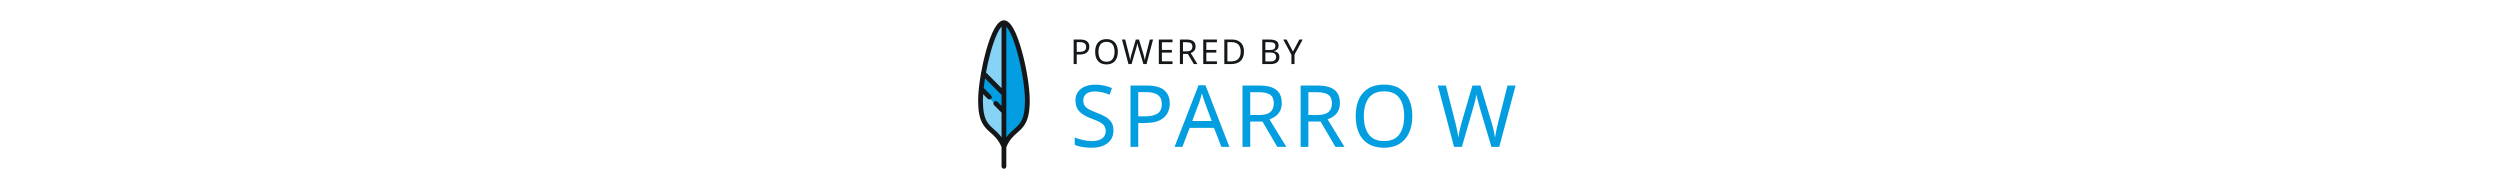
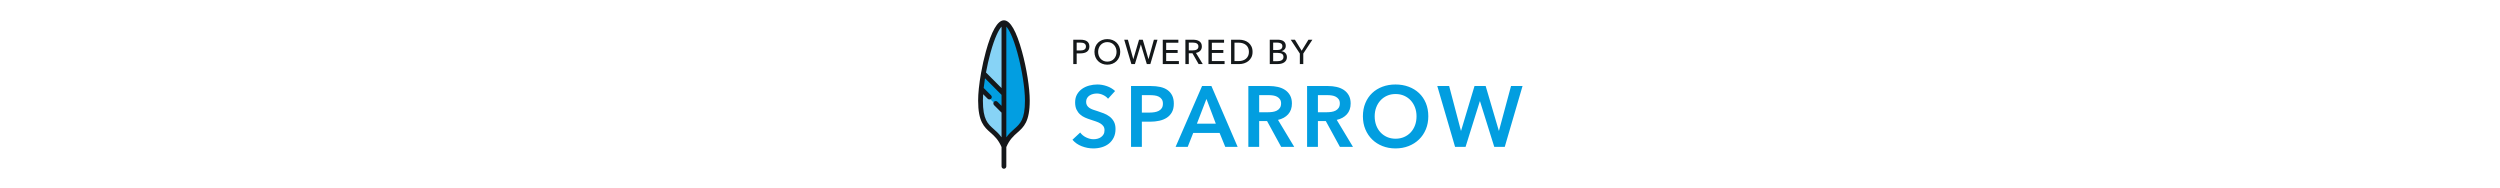
<svg xmlns="http://www.w3.org/2000/svg" width="1600px" height="120px" viewBox="0 0 1600 120" version="1.1" style="background: #FFFFFF;">
  <defs />
  <g id="Page-1" stroke="none" stroke-width="1" fill="none" fill-rule="evenodd">
-     <g id="powered-by-sparrow">
+     <g id="powered-by-sparrow-OUTLINES">
      <g id="Group-2" transform="translate(626, 13)">
-         <g id="Group" transform="translate(59, 6)">
-           <text id="POWERED-BY" font-family="AvenirNext-Medium, Avenir Next" font-size="22" font-weight="400" letter-spacing="1.257" fill="#14181A">
-             <tspan x="0" y="22">POWERED BY</tspan>
-           </text>
-           <text id="SPARROW" font-family="AvenirNext-DemiBold, Avenir Next" font-size="55" font-weight="500" letter-spacing="3" fill="#029EE0">
-             <tspan x="0" y="75">SPARRO</tspan>
-             <tspan x="234.535" y="75">W</tspan>
-           </text>
+         <g id="Group" transform="translate(60, 12)">
+           <path d="M0.892,0.424 L5.644,0.424 C6.48,0.424 7.243,0.508 7.932,0.677 C8.621,0.846 9.208,1.106 9.692,1.458 C10.176,1.81 10.55,2.257 10.814,2.8 C11.078,3.343 11.21,3.995 11.21,4.758 C11.21,5.535 11.067,6.203 10.781,6.76 C10.495,7.317 10.099,7.772 9.593,8.124 C9.087,8.476 8.486,8.736 7.789,8.905 C7.092,9.074 6.341,9.158 5.534,9.158 L3.07,9.158 L3.07,16 L0.892,16 L0.892,0.424 Z M3.07,7.31 L5.38,7.31 C5.908,7.31 6.396,7.262 6.843,7.167 C7.29,7.072 7.675,6.925 7.998,6.727 C8.321,6.529 8.57,6.269 8.746,5.946 C8.922,5.623 9.01,5.227 9.01,4.758 C9.01,4.289 8.918,3.896 8.735,3.581 C8.552,3.266 8.302,3.009 7.987,2.811 C7.672,2.613 7.294,2.474 6.854,2.393 C6.414,2.312 5.937,2.272 5.424,2.272 L3.07,2.272 L3.07,7.31 Z M30.947,8.19 C30.947,9.393 30.738,10.496 30.32,11.501 C29.902,12.506 29.326,13.371 28.593,14.097 C27.86,14.823 26.987,15.388 25.975,15.791 C24.963,16.194 23.863,16.396 22.675,16.396 C21.487,16.396 20.391,16.194 19.386,15.791 C18.381,15.388 17.512,14.823 16.779,14.097 C16.046,13.371 15.474,12.506 15.063,11.501 C14.652,10.496 14.447,9.393 14.447,8.19 C14.447,6.973 14.652,5.862 15.063,4.857 C15.474,3.852 16.046,2.994 16.779,2.283 C17.512,1.572 18.381,1.018 19.386,0.622 C20.391,0.226 21.487,0.028 22.675,0.028 C23.863,0.028 24.963,0.226 25.975,0.622 C26.987,1.018 27.86,1.572 28.593,2.283 C29.326,2.994 29.902,3.852 30.32,4.857 C30.738,5.862 30.947,6.973 30.947,8.19 Z M28.593,8.19 C28.593,7.339 28.454,6.536 28.175,5.781 C27.896,5.026 27.5,4.362 26.987,3.79 C26.474,3.218 25.854,2.767 25.128,2.437 C24.402,2.107 23.584,1.942 22.675,1.942 C21.78,1.942 20.97,2.107 20.244,2.437 C19.518,2.767 18.902,3.218 18.396,3.79 C17.89,4.362 17.498,5.026 17.219,5.781 C16.94,6.536 16.801,7.339 16.801,8.19 C16.801,9.055 16.94,9.869 17.219,10.632 C17.498,11.395 17.894,12.058 18.407,12.623 C18.92,13.188 19.536,13.631 20.255,13.954 C20.974,14.277 21.78,14.438 22.675,14.438 C23.57,14.438 24.384,14.277 25.117,13.954 C25.85,13.631 26.474,13.188 26.987,12.623 C27.5,12.058 27.896,11.395 28.175,10.632 C28.454,9.869 28.593,9.055 28.593,8.19 Z M39.288,12.832 L39.332,12.832 L42.984,0.424 L45.382,0.424 L49.012,12.832 L49.056,12.832 L52.488,0.424 L54.798,0.424 L50.222,16 L47.956,16 L44.172,3.482 L44.128,3.482 L40.344,16 L38.078,16 L33.502,0.424 L35.856,0.424 L39.288,12.832 Z M60.345,14.064 L68.485,14.064 L68.485,16 L58.167,16 L58.167,0.424 L68.155,0.424 L68.155,2.338 L60.345,2.338 L60.345,7.002 L67.693,7.002 L67.693,8.872 L60.345,8.872 L60.345,14.064 Z M74.825,16 L72.647,16 L72.647,0.424 L77.641,0.424 C78.389,0.424 79.1,0.501 79.775,0.655 C80.449,0.809 81.04,1.055 81.546,1.392 C82.052,1.729 82.451,2.173 82.745,2.723 C83.038,3.273 83.185,3.944 83.185,4.736 C83.185,5.88 82.833,6.804 82.129,7.508 C81.425,8.212 80.515,8.659 79.401,8.85 L83.757,16 L81.117,16 L77.157,9.07 L74.825,9.07 L74.825,16 Z M74.825,7.244 L77.333,7.244 C77.846,7.244 78.323,7.2 78.763,7.112 C79.203,7.024 79.588,6.881 79.918,6.683 C80.248,6.485 80.508,6.228 80.699,5.913 C80.889,5.598 80.985,5.205 80.985,4.736 C80.985,4.267 80.889,3.874 80.699,3.559 C80.508,3.244 80.255,2.991 79.94,2.8 C79.624,2.609 79.254,2.474 78.829,2.393 C78.403,2.312 77.956,2.272 77.487,2.272 L74.825,2.272 L74.825,7.244 Z M89.59,14.064 L97.73,14.064 L97.73,16 L87.412,16 L87.412,0.424 L97.4,0.424 L97.4,2.338 L89.59,2.338 L89.59,7.002 L96.938,7.002 L96.938,8.872 L89.59,8.872 L89.59,14.064 Z M101.891,0.424 L107.237,0.424 C108.234,0.424 109.232,0.571 110.229,0.864 C111.226,1.157 112.128,1.619 112.935,2.25 C113.742,2.881 114.394,3.687 114.893,4.67 C115.392,5.653 115.641,6.833 115.641,8.212 C115.641,9.547 115.392,10.702 114.893,11.677 C114.394,12.652 113.742,13.459 112.935,14.097 C112.128,14.735 111.226,15.212 110.229,15.527 C109.232,15.842 108.234,16 107.237,16 L101.891,16 L101.891,0.424 Z M104.069,14.086 L106.797,14.086 C107.736,14.086 108.605,13.954 109.404,13.69 C110.203,13.426 110.893,13.045 111.472,12.546 C112.051,12.047 112.502,11.431 112.825,10.698 C113.148,9.965 113.309,9.136 113.309,8.212 C113.309,7.244 113.148,6.393 112.825,5.66 C112.502,4.927 112.051,4.314 111.472,3.823 C110.893,3.332 110.203,2.958 109.404,2.701 C108.605,2.444 107.736,2.316 106.797,2.316 L104.069,2.316 L104.069,14.086 Z M126.647,0.424 L132.015,0.424 C132.602,0.424 133.188,0.49 133.775,0.622 C134.362,0.754 134.886,0.974 135.348,1.282 C135.81,1.59 136.184,1.993 136.47,2.492 C136.756,2.991 136.899,3.614 136.899,4.362 C136.899,5.227 136.65,5.953 136.151,6.54 C135.652,7.127 134.992,7.53 134.171,7.75 L134.171,7.794 C134.67,7.853 135.132,7.981 135.557,8.179 C135.982,8.377 136.349,8.637 136.657,8.96 C136.965,9.283 137.203,9.664 137.372,10.104 C137.541,10.544 137.625,11.035 137.625,11.578 C137.625,12.326 137.471,12.979 137.163,13.536 C136.855,14.093 136.437,14.552 135.909,14.911 C135.381,15.27 134.761,15.542 134.05,15.725 C133.339,15.908 132.58,16 131.773,16 L126.647,16 L126.647,0.424 Z M128.825,7.002 L131.663,7.002 C132.074,7.002 132.466,6.954 132.84,6.859 C133.214,6.764 133.54,6.617 133.819,6.419 C134.098,6.221 134.318,5.972 134.479,5.671 C134.64,5.37 134.721,5.007 134.721,4.582 C134.721,3.746 134.413,3.148 133.797,2.789 C133.181,2.43 132.352,2.25 131.311,2.25 L128.825,2.25 L128.825,7.002 Z M128.825,14.152 L131.553,14.152 C132.008,14.152 132.466,14.112 132.928,14.031 C133.39,13.95 133.808,13.807 134.182,13.602 C134.556,13.397 134.857,13.122 135.084,12.777 C135.311,12.432 135.425,11.996 135.425,11.468 C135.425,10.544 135.11,9.877 134.479,9.466 C133.848,9.055 132.939,8.85 131.751,8.85 L128.825,8.85 L128.825,14.152 Z M148.1,16 L145.9,16 L145.9,9.268 L140.07,0.424 L142.754,0.424 L147.066,7.464 L151.4,0.424 L153.93,0.424 L148.1,9.268 L148.1,16 Z" id="POWERED-BY" fill="#14181A" />
+           <path d="M23.145,38.2 C22.412,37.247 21.376,36.449 20.038,35.807 C18.699,35.166 17.352,34.845 15.995,34.845 C15.188,34.845 14.382,34.946 13.575,35.148 C12.768,35.349 12.035,35.661 11.375,36.083 C10.715,36.504 10.174,37.054 9.752,37.733 C9.331,38.411 9.12,39.227 9.12,40.18 C9.12,41.06 9.303,41.812 9.67,42.435 C10.037,43.058 10.541,43.59 11.182,44.03 C11.824,44.47 12.603,44.855 13.52,45.185 C14.437,45.515 15.445,45.845 16.545,46.175 C17.792,46.578 19.084,47.037 20.422,47.55 C21.761,48.063 22.989,48.742 24.108,49.585 C25.226,50.428 26.142,51.492 26.858,52.775 C27.573,54.058 27.93,55.653 27.93,57.56 C27.93,59.65 27.545,61.474 26.775,63.032 C26.005,64.591 24.978,65.883 23.695,66.91 C22.412,67.937 20.908,68.707 19.185,69.22 C17.462,69.733 15.647,69.99 13.74,69.99 C11.21,69.99 8.735,69.523 6.315,68.588 C3.895,67.652 1.915,66.268 0.375,64.435 L5.325,59.815 C6.278,61.135 7.552,62.18 9.148,62.95 C10.743,63.72 12.31,64.105 13.85,64.105 C14.657,64.105 15.482,64.004 16.325,63.803 C17.168,63.601 17.929,63.262 18.608,62.785 C19.286,62.308 19.836,61.713 20.258,60.998 C20.679,60.282 20.89,59.393 20.89,58.33 C20.89,57.303 20.652,56.451 20.175,55.773 C19.698,55.094 19.057,54.508 18.25,54.013 C17.443,53.517 16.49,53.087 15.39,52.72 L11.925,51.565 C10.752,51.198 9.578,50.758 8.405,50.245 C7.232,49.732 6.178,49.053 5.242,48.21 C4.307,47.367 3.547,46.331 2.96,45.102 C2.373,43.874 2.08,42.343 2.08,40.51 C2.08,38.53 2.492,36.825 3.317,35.395 C4.143,33.965 5.224,32.783 6.562,31.848 C7.901,30.912 9.422,30.216 11.127,29.758 C12.833,29.299 14.565,29.07 16.325,29.07 C18.305,29.07 20.312,29.418 22.348,30.115 C24.383,30.812 26.152,31.857 27.655,33.25 L23.145,38.2 Z M37.86,30.06 L50.565,30.06 C52.802,30.06 54.818,30.262 56.615,30.665 C58.412,31.068 59.952,31.728 61.235,32.645 C62.518,33.562 63.508,34.735 64.205,36.165 C64.902,37.595 65.25,39.318 65.25,41.335 C65.25,43.498 64.847,45.313 64.04,46.78 C63.233,48.247 62.143,49.429 60.767,50.328 C59.392,51.226 57.788,51.877 55.955,52.28 C54.122,52.683 52.178,52.885 50.125,52.885 L44.79,52.885 L44.79,69 L37.86,69 L37.86,30.06 Z M49.63,47.055 C50.767,47.055 51.848,46.973 52.875,46.807 C53.902,46.642 54.818,46.349 55.625,45.928 C56.432,45.506 57.073,44.928 57.55,44.195 C58.027,43.462 58.265,42.508 58.265,41.335 C58.265,40.198 58.027,39.273 57.55,38.557 C57.073,37.842 56.441,37.283 55.653,36.88 C54.864,36.477 53.966,36.211 52.958,36.083 C51.949,35.954 50.913,35.89 49.85,35.89 L44.79,35.89 L44.79,47.055 L49.63,47.055 Z M83.32,30.06 L89.315,30.06 L106.09,69 L98.17,69 L94.54,60.09 L77.655,60.09 L74.135,69 L66.38,69 L83.32,30.06 Z M92.12,54.15 L86.125,38.31 L80.02,54.15 L92.12,54.15 Z M112.94,30.06 L126.47,30.06 C128.303,30.06 130.082,30.252 131.805,30.637 C133.528,31.023 135.059,31.655 136.398,32.535 C137.736,33.415 138.808,34.57 139.615,36 C140.422,37.43 140.825,39.172 140.825,41.225 C140.825,44.048 140.028,46.349 138.433,48.127 C136.837,49.906 134.665,51.107 131.915,51.73 L142.31,69 L133.95,69 L124.93,52.5 L119.87,52.5 L119.87,69 L112.94,69 L112.94,30.06 Z M125.535,46.835 C126.525,46.835 127.515,46.762 128.505,46.615 C129.495,46.468 130.384,46.193 131.173,45.79 C131.961,45.387 132.612,44.809 133.125,44.057 C133.638,43.306 133.895,42.343 133.895,41.17 C133.895,40.107 133.657,39.236 133.18,38.557 C132.703,37.879 132.098,37.338 131.365,36.935 C130.632,36.532 129.798,36.257 128.863,36.11 C127.927,35.963 127.02,35.89 126.14,35.89 L119.87,35.89 L119.87,46.835 L125.535,46.835 Z M150.535,30.06 L164.065,30.06 C165.898,30.06 167.677,30.252 169.4,30.637 C171.123,31.023 172.654,31.655 173.993,32.535 C175.331,33.415 176.403,34.57 177.21,36 C178.017,37.43 178.42,39.172 178.42,41.225 C178.42,44.048 177.623,46.349 176.028,48.127 C174.432,49.906 172.26,51.107 169.51,51.73 L179.905,69 L171.545,69 L162.525,52.5 L157.465,52.5 L157.465,69 L150.535,69 L150.535,30.06 Z M163.13,46.835 C164.12,46.835 165.11,46.762 166.1,46.615 C167.09,46.468 167.979,46.193 168.768,45.79 C169.556,45.387 170.207,44.809 170.72,44.057 C171.233,43.306 171.49,42.343 171.49,41.17 C171.49,40.107 171.252,39.236 170.775,38.557 C170.298,37.879 169.693,37.338 168.96,36.935 C168.227,36.532 167.393,36.257 166.458,36.11 C165.522,35.963 164.615,35.89 163.735,35.89 L157.465,35.89 L157.465,46.835 L163.13,46.835 Z M186.26,49.42 C186.26,46.303 186.782,43.489 187.827,40.977 C188.873,38.466 190.321,36.33 192.173,34.57 C194.024,32.81 196.224,31.453 198.773,30.5 C201.321,29.547 204.098,29.07 207.105,29.07 C210.148,29.07 212.953,29.547 215.52,30.5 C218.087,31.453 220.305,32.81 222.175,34.57 C224.045,36.33 225.502,38.466 226.548,40.977 C227.593,43.489 228.115,46.303 228.115,49.42 C228.115,52.463 227.593,55.241 226.548,57.752 C225.502,60.264 224.045,62.427 222.175,64.243 C220.305,66.058 218.087,67.469 215.52,68.478 C212.953,69.486 210.148,69.99 207.105,69.99 C204.098,69.99 201.321,69.486 198.773,68.478 C196.224,67.469 194.024,66.058 192.173,64.243 C190.321,62.427 188.873,60.264 187.827,57.752 C186.782,55.241 186.26,52.463 186.26,49.42 Z M193.795,49.42 C193.795,51.51 194.116,53.426 194.757,55.167 C195.399,56.909 196.316,58.422 197.507,59.705 C198.699,60.988 200.111,61.987 201.743,62.703 C203.374,63.418 205.18,63.775 207.16,63.775 C209.14,63.775 210.955,63.418 212.605,62.703 C214.255,61.987 215.676,60.988 216.868,59.705 C218.059,58.422 218.976,56.909 219.618,55.167 C220.259,53.426 220.58,51.51 220.58,49.42 C220.58,47.403 220.259,45.533 219.618,43.81 C218.976,42.087 218.068,40.583 216.895,39.3 C215.722,38.017 214.31,37.008 212.66,36.275 C211.01,35.542 209.177,35.175 207.16,35.175 C205.143,35.175 203.319,35.542 201.688,36.275 C200.056,37.008 198.653,38.017 197.48,39.3 C196.307,40.583 195.399,42.087 194.757,43.81 C194.116,45.533 193.795,47.403 193.795,49.42 Z M233.865,30.06 L241.455,30.06 L248.99,58.66 L249.1,58.66 L257.68,30.06 L264.83,30.06 L273.245,58.66 L273.355,58.66 L281.055,30.06 L288.425,30.06 L277.04,69 L270.33,69 L261.2,39.795 L261.09,39.795 L251.96,69 L245.25,69 L233.865,30.06 Z" id="SPARROW" fill="#029EE0" />
        </g>
        <g id="wings">
          <path d="M18.192,3.224 L16.071,0.922 L16.071,78.664 L18.285,75.59 C19.861,73.402 21.518,71.939 23.122,70.522 C27.053,67.056 30.448,64.063 30.448,51.381 C30.448,43.495 28.486,31.08 25.564,20.487 C23.212,11.961 20.594,5.83 18.192,3.224" id="Fill-1" fill="#029EE1" />
          <path d="M2.434,36.905 C2.088,39.09 1.805,41.198 1.592,43.168 L1.529,43.751 L6.665,48.9 C6.739,48.974 6.754,49.058 6.754,49.116 C6.754,49.162 6.745,49.224 6.703,49.285 L5.601,50.022 L9.484,54.077 L10.323,52.972 C10.394,52.909 10.472,52.896 10.526,52.896 C10.584,52.896 10.669,52.911 10.742,52.984 L15.459,57.712 L15.459,47.207 L2.809,34.529 L2.434,36.905" id="Fill-2" fill="#029EE1" />
          <path d="M10.31,53.418 C10.198,53.305 10.192,53.123 10.297,53.002 L6.649,49.345 C6.581,49.409 6.503,49.423 6.449,49.423 C6.392,49.423 6.308,49.408 6.233,49.332 L1.413,44.504 L1.233,47.198 C1.133,48.705 1.082,50.113 1.082,51.382 C1.082,64.064 4.477,67.056 8.41,70.524 C10.012,71.939 11.669,73.402 13.245,75.59 L15.459,78.664 L15.459,58.58 L10.31,53.418" id="Fill-3" fill="#87D3F6" />
          <path d="M15.459,0.922 L13.337,3.224 C10.936,5.83 8.318,11.961 5.965,20.488 C4.872,24.455 3.873,28.843 3.073,33.177 L2.956,33.81 L15.459,46.338 L15.459,0.922" id="Fill-4" fill="#87D3F6" />
          <path d="M14.989,43.379 L14.989,4.055 C13.285,5.904 10.7,10.654 7.897,20.814 C6.782,24.863 5.808,29.178 5.029,33.399 L14.989,43.379 Z M29.978,51.382 C29.978,43.596 28.033,31.311 25.139,20.814 C22.336,10.654 19.751,5.904 18.047,4.055 L18.047,74.872 C19.704,72.572 21.453,71.027 23.068,69.601 C26.929,66.198 29.978,63.509 29.978,51.382 Z M28.084,19.999 C31.046,30.735 33.036,43.347 33.036,51.382 C33.036,64.894 29.175,68.3 25.088,71.904 C22.644,74.057 20.12,76.286 18.047,81.116 L18.047,93.468 C18.047,94.313 17.362,95 16.518,95 C15.674,95 14.989,94.313 14.989,93.468 L14.989,81.116 C12.916,76.286 10.392,74.057 7.948,71.904 C3.861,68.3 0,64.894 0,51.382 C0,49.151 0.155,46.566 0.438,43.767 C0.442,43.733 0.444,43.698 0.448,43.663 C0.771,40.546 1.254,37.164 1.869,33.708 C1.875,33.667 1.882,33.624 1.892,33.583 C2.705,29.033 3.747,24.361 4.951,19.999 C8.562,6.903 12.4,0.184 16.359,0.008 C16.412,0.002 16.465,0 16.518,0 C16.571,0 16.624,0.002 16.677,0.008 C20.636,0.184 24.474,6.903 28.084,19.999 Z M10.129,52.195 C10.15,52.168 10.174,52.142 10.199,52.117 C10.796,51.521 11.762,51.521 12.359,52.117 L14.989,54.753 L14.989,47.714 L4.395,37.097 C4.057,39.236 3.775,41.318 3.561,43.3 L8.282,48.033 C8.88,48.632 8.88,49.6 8.282,50.199 C8.272,50.209 8.26,50.221 8.248,50.229 C7.956,50.509 7.579,50.648 7.202,50.648 C6.811,50.648 6.419,50.499 6.122,50.199 L3.207,47.279 C3.109,48.746 3.058,50.123 3.058,51.382 C3.058,63.509 6.107,66.198 9.968,69.601 C11.583,71.027 13.332,72.572 14.989,74.872 L14.989,59.088 L10.199,54.285 C9.626,53.711 9.603,52.798 10.129,52.195 L10.129,52.195 Z" id="Fill-5" fill="#14171A" />
        </g>
      </g>
    </g>
  </g>
</svg>
